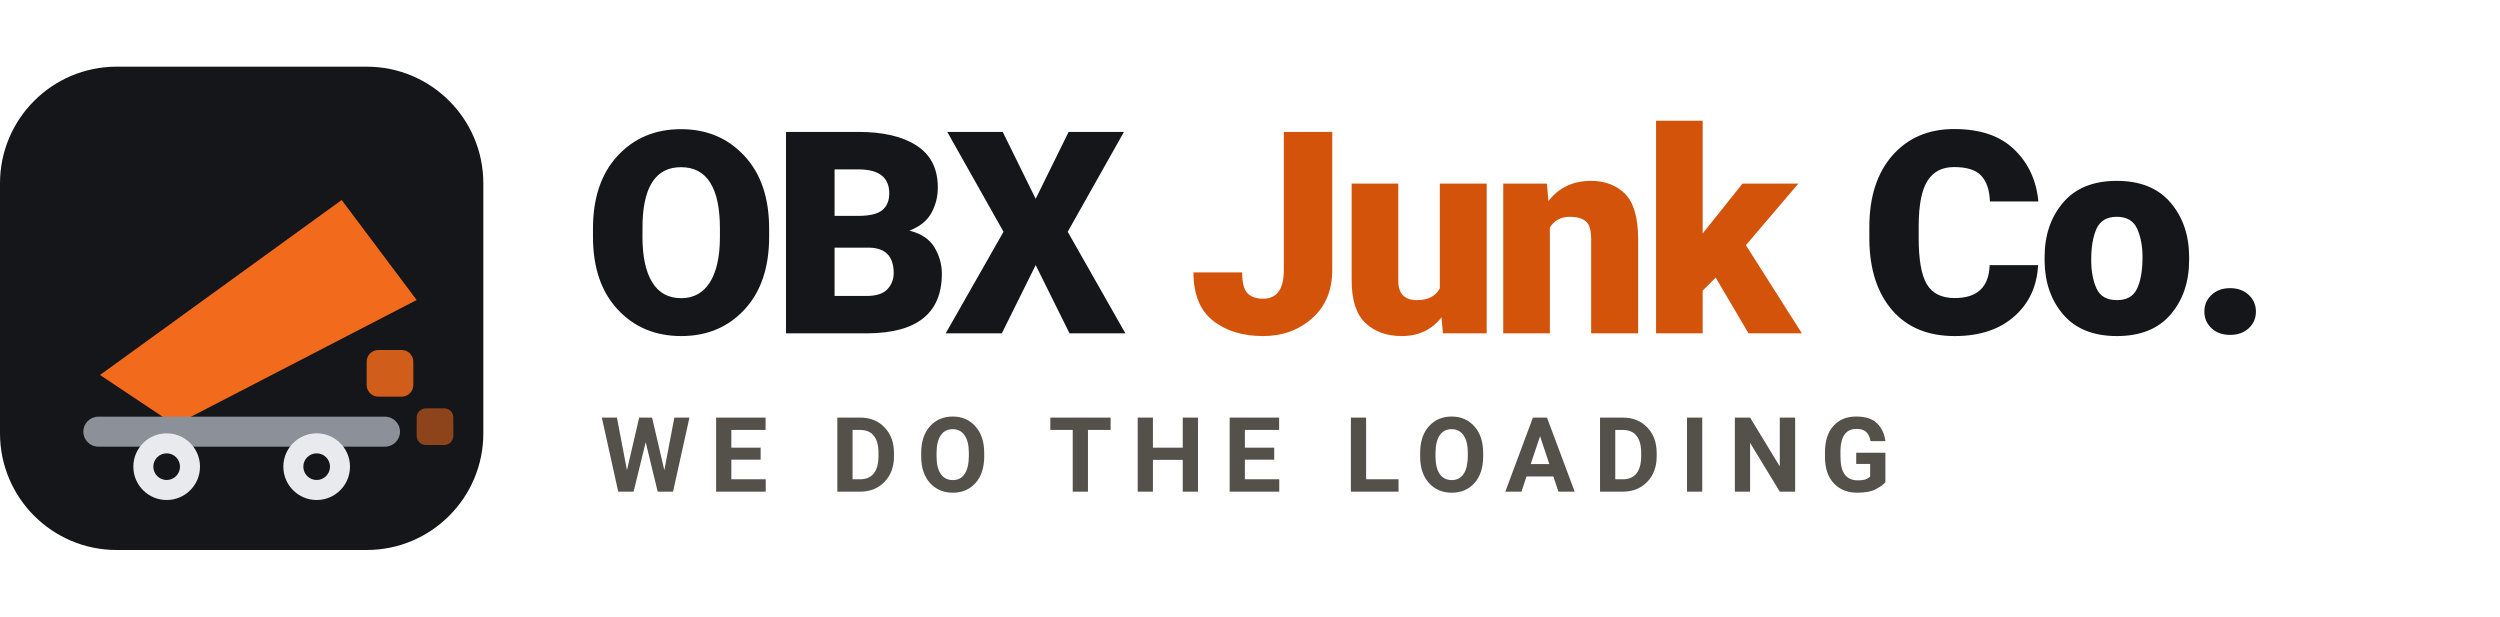
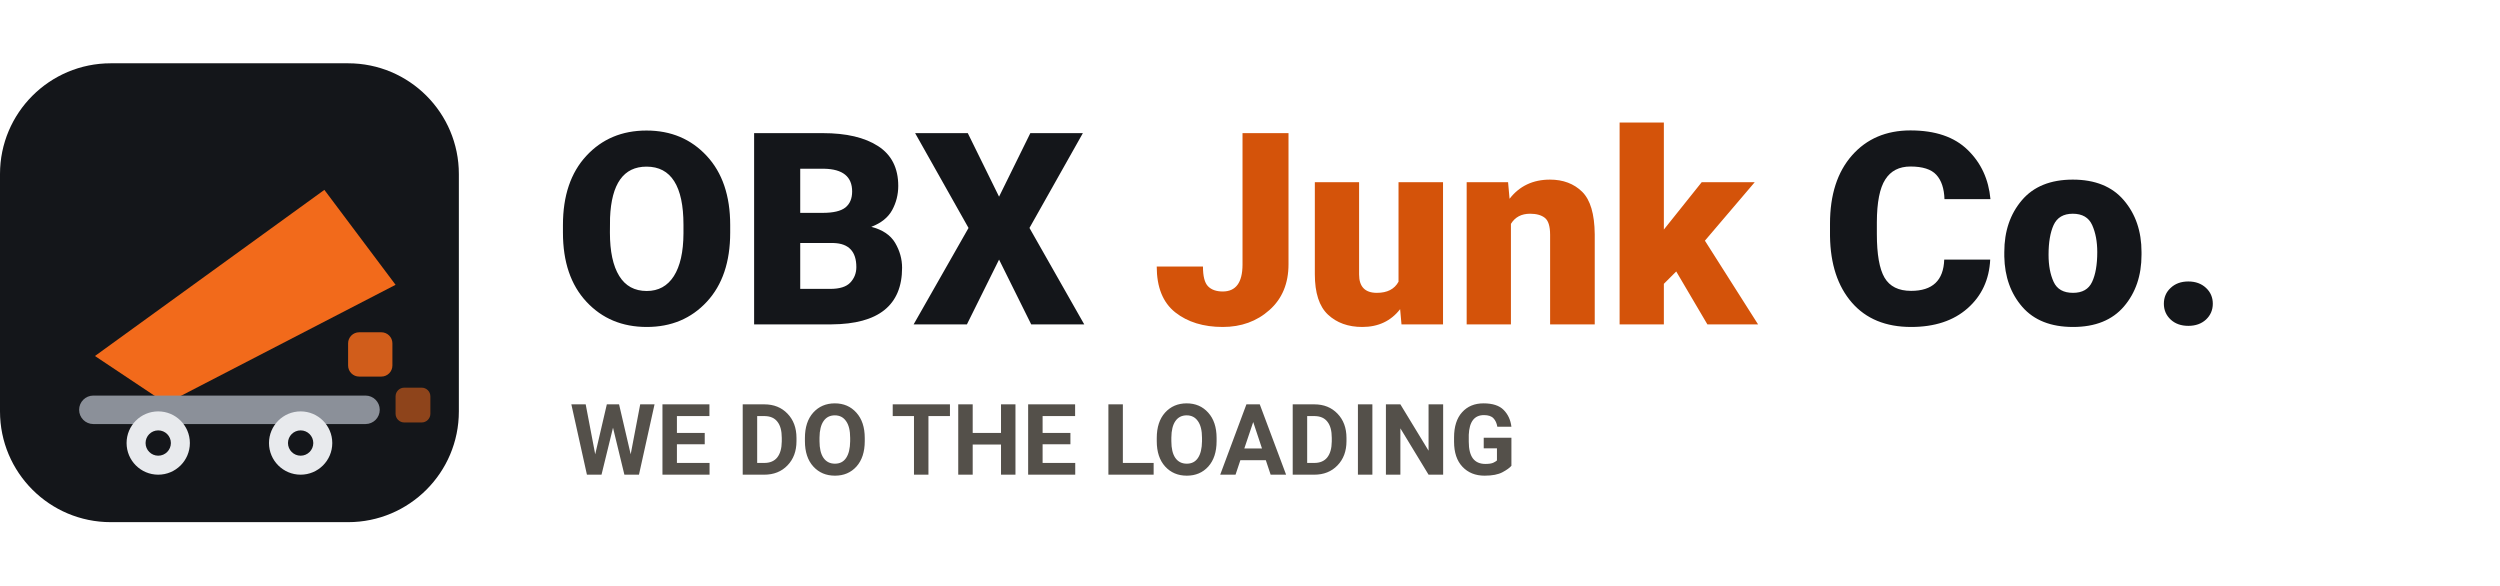
- <svg xmlns="http://www.w3.org/2000/svg" viewBox="0 0 300 74" role="img" aria-label="OBX Junk Co. — Outer Banks, we do the loading">
+ <svg xmlns="http://www.w3.org/2000/svg" viewBox="0 0 316 74" role="img" aria-label="OBX Junk Co. — Outer Banks, we do the loading">
  <g>
    <rect x="0" y="8" width="58" height="58" rx="14" fill="#14161a" />
    <path d="M12 45 L41 24 L50 36 L21 51 Z" fill="#f26a1b" />
    <rect x="44" y="42" width="5.6" height="5.6" rx="1.4" fill="#f26a1b" opacity=".85" />
    <rect x="50" y="49" width="4.4" height="4.4" rx="1.1" fill="#f26a1b" opacity=".55" />
    <rect x="10" y="50" width="38" height="3.6" rx="1.8" fill="#8b9099" />
    <circle cx="20" cy="56" r="4" fill="#e8eaed" />
    <circle cx="20" cy="56" r="1.6" fill="#14161a" />
    <circle cx="38" cy="56" r="4" fill="#e8eaed" />
    <circle cx="38" cy="56" r="1.6" fill="#14161a" />
  </g>
-   <text x="70" y="40" font-family="system-ui,-apple-system,'Segoe UI',Roboto,Helvetica,Arial,sans-serif" font-size="34" font-weight="800" letter-spacing="-1" fill="#14161a">OBX <tspan fill="#d4530a">Junk</tspan> Co.</text>
-   <text x="72" y="59" font-family="system-ui,-apple-system,'Segoe UI',Roboto,Helvetica,Arial,sans-serif" font-size="12.5" font-weight="700" letter-spacing="2.2" fill="#54504a">WE DO THE LOADING</text>
+   <text x="70" y="41" textLength="238" lengthAdjust="spacingAndGlyphs" font-family="system-ui,-apple-system,'Segoe UI',Roboto,Helvetica,Arial,sans-serif" font-size="34" font-weight="800" fill="#14161a">OBX <tspan fill="#d4530a">Junk</tspan> Co.</text>
+   <text x="72" y="60" textLength="200" lengthAdjust="spacingAndGlyphs" font-family="system-ui,-apple-system,'Segoe UI',Roboto,Helvetica,Arial,sans-serif" font-size="12.5" font-weight="700" fill="#54504a">WE DO THE LOADING</text>
</svg>
